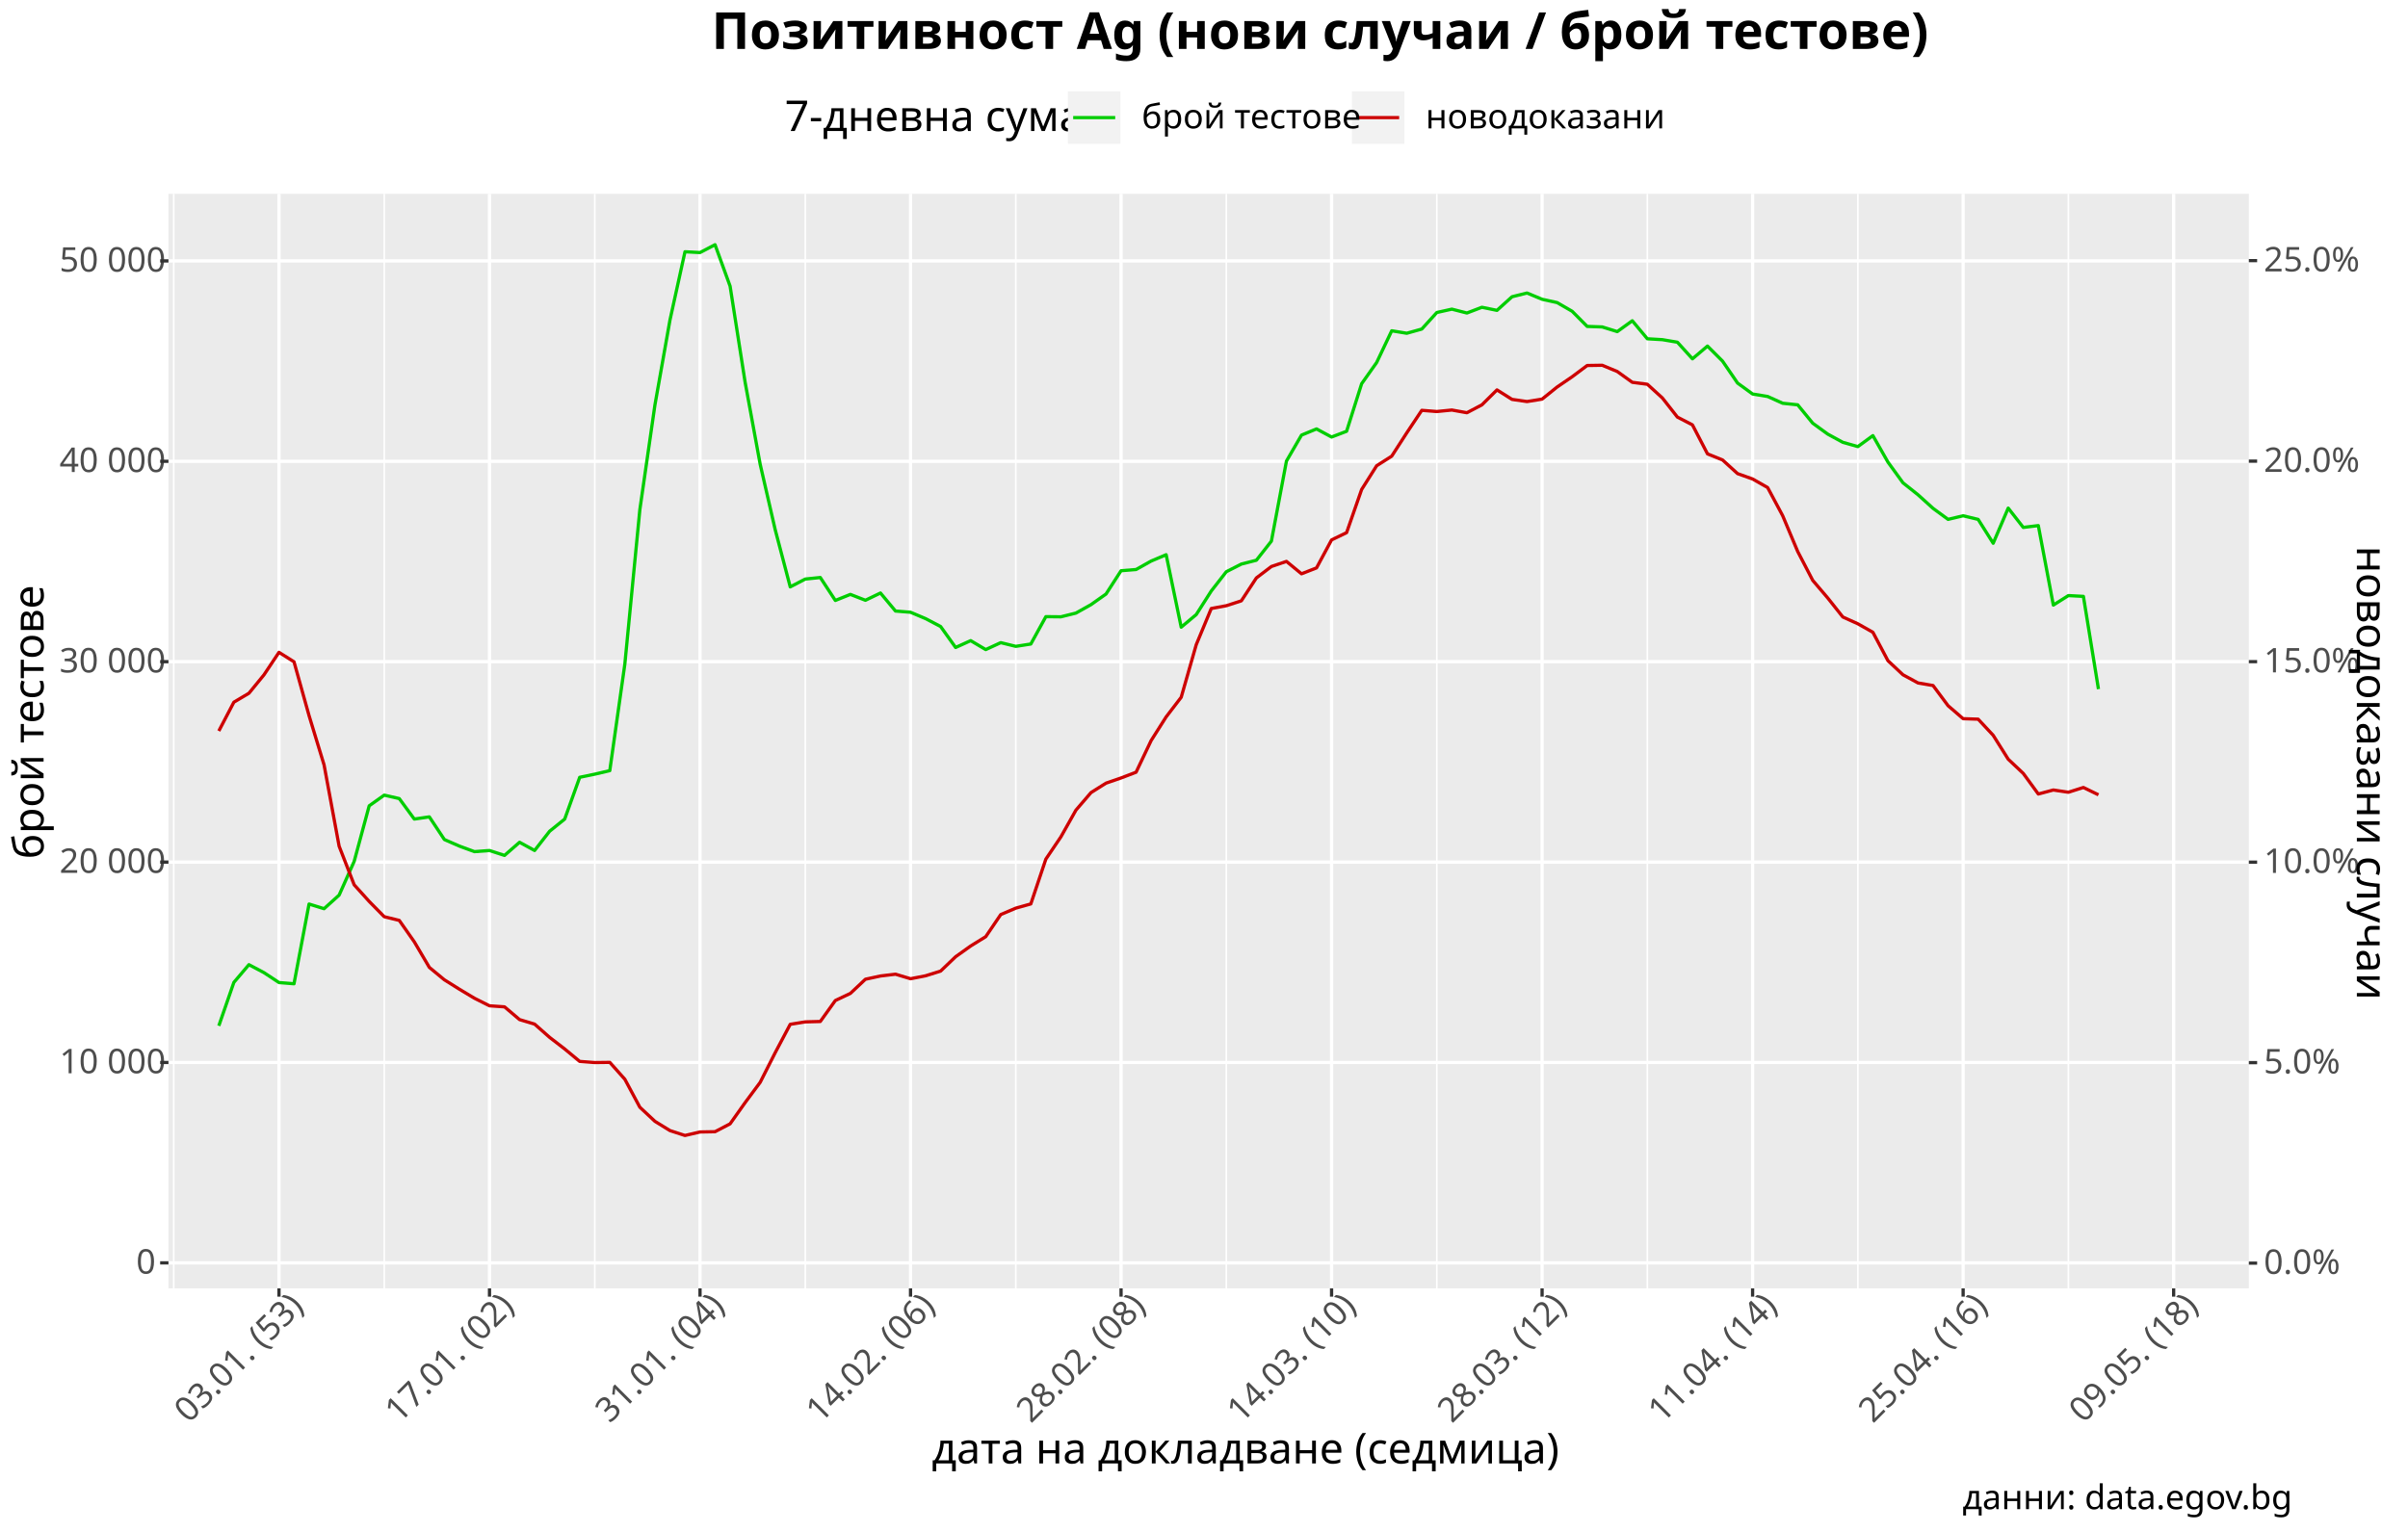
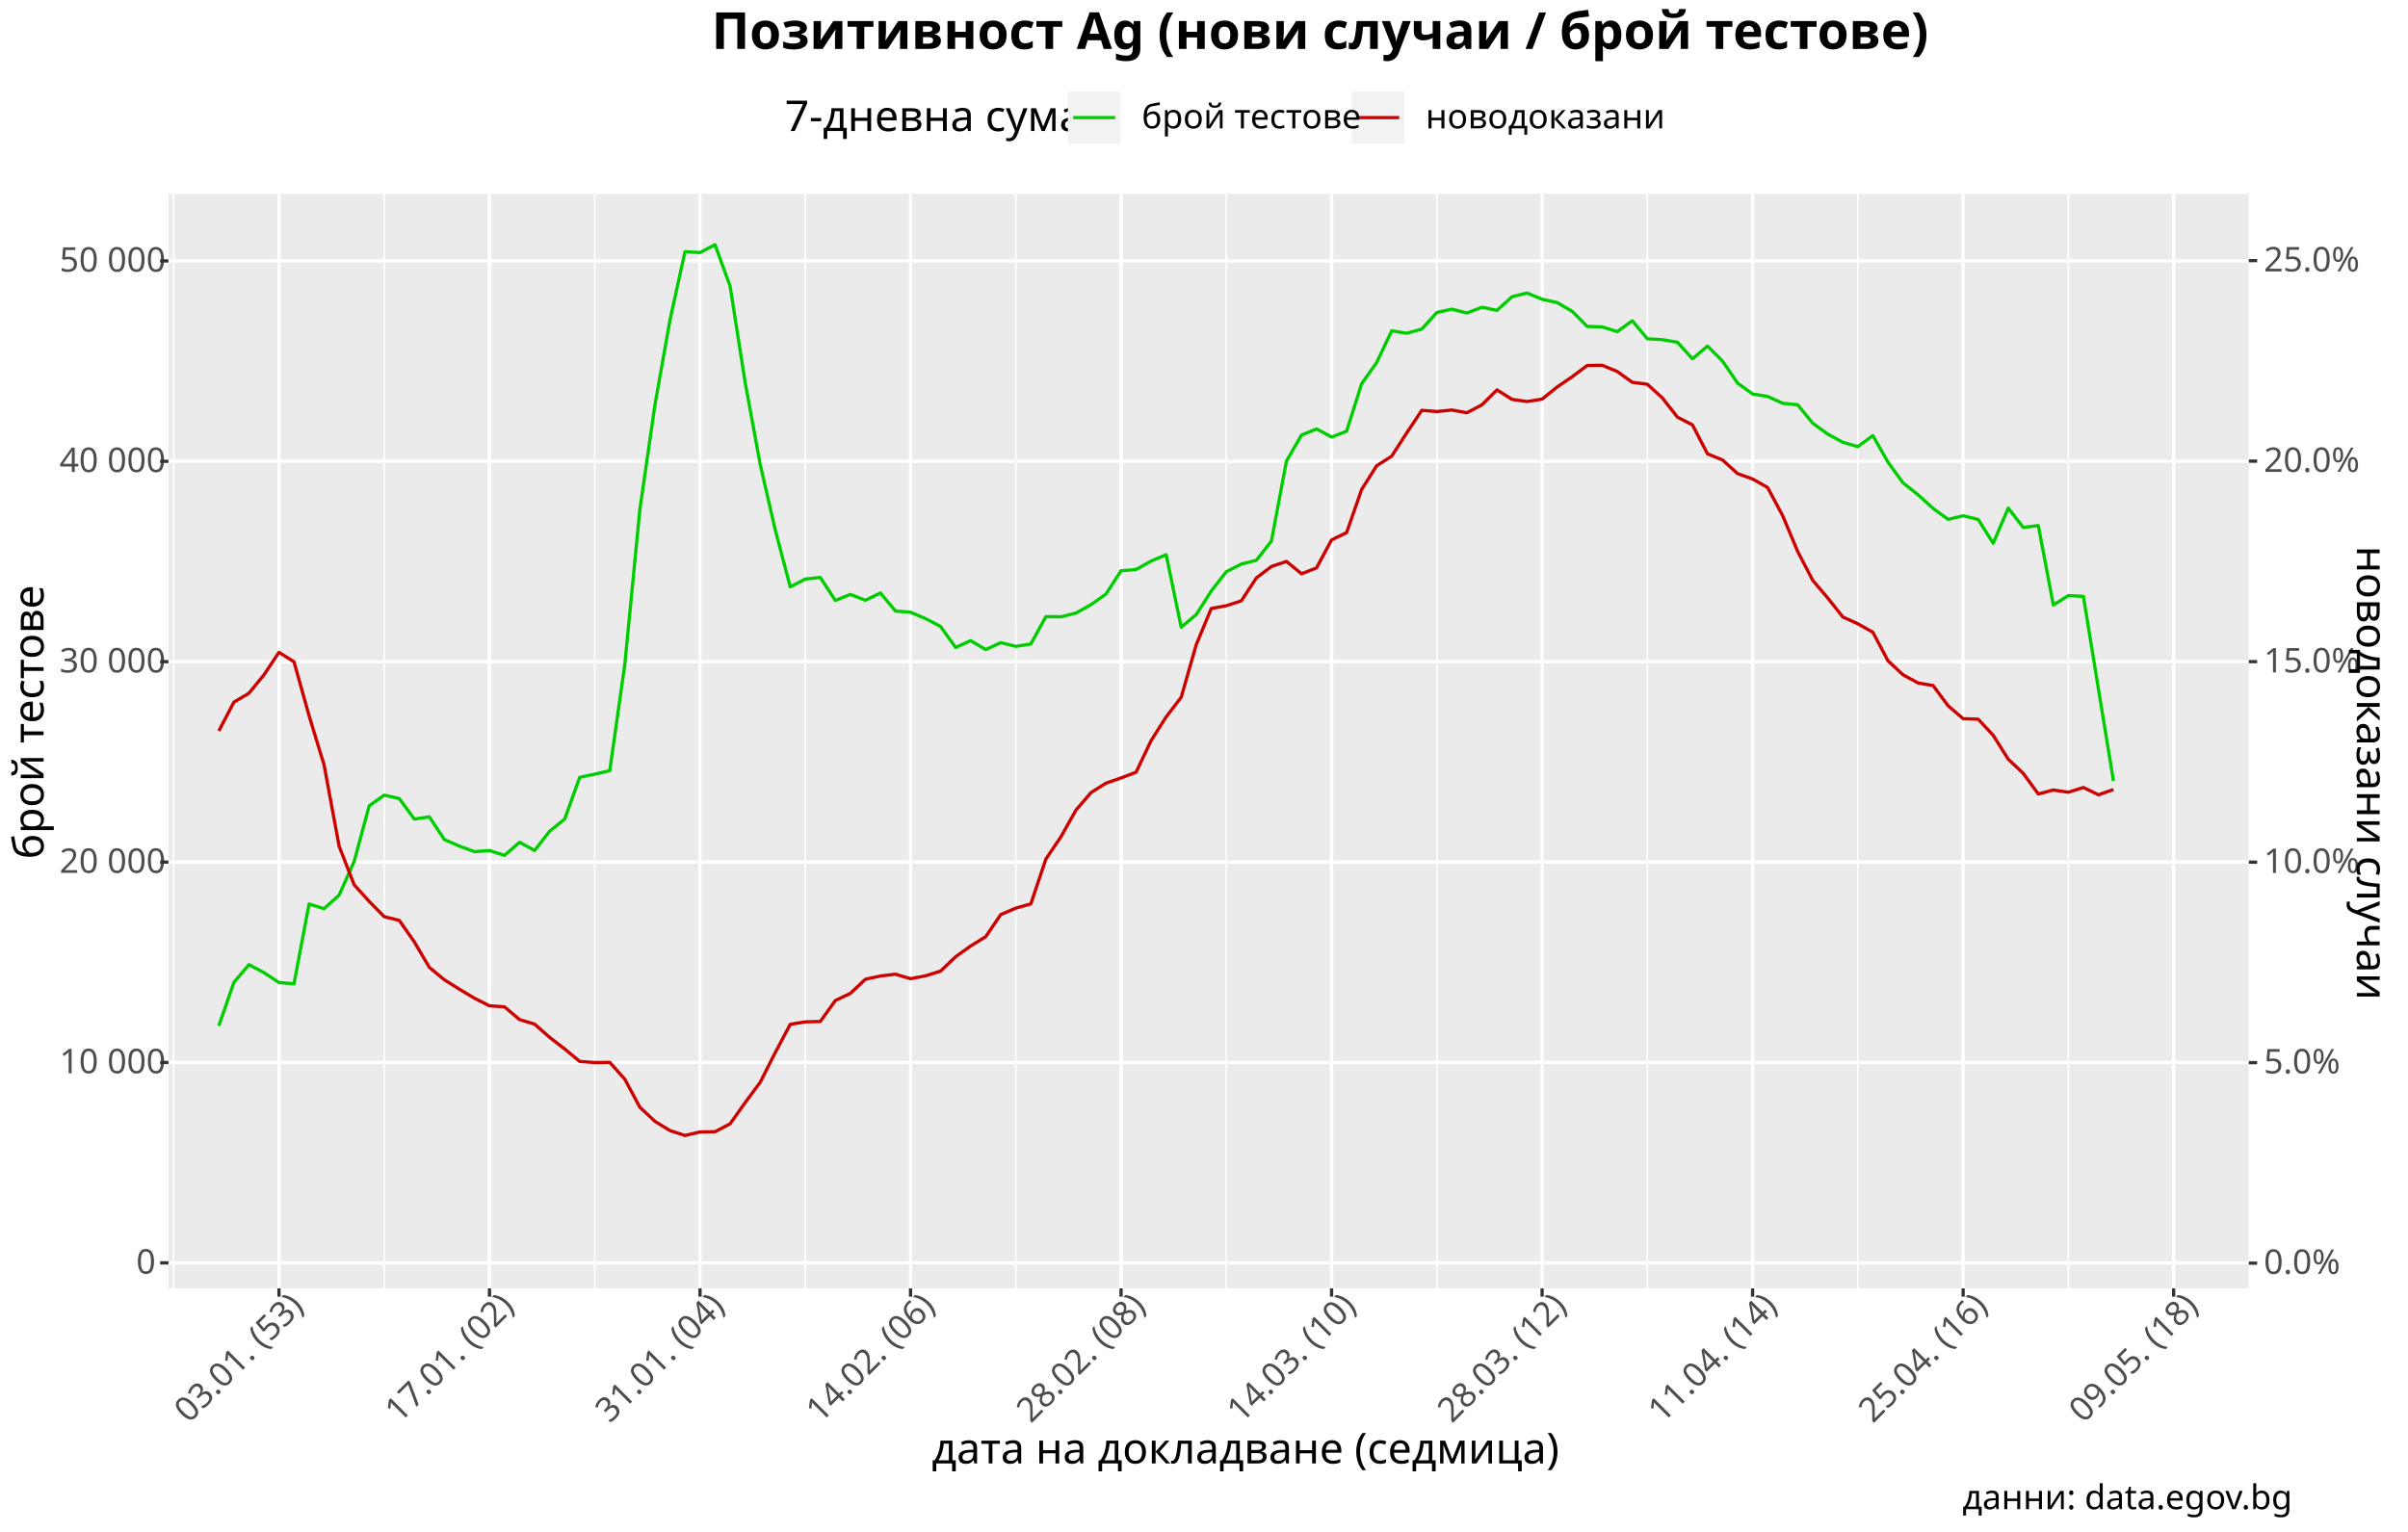
<svg xmlns="http://www.w3.org/2000/svg" viewBox="0 0 792.00 504.00">
  <defs>
    <style type="text/css">
    line, polyline, polygon, path, rect, circle {
      fill: none;
      stroke: #000000;
      stroke-linecap: round;
      stroke-linejoin: round;
      stroke-miterlimit: 10.00;
    }
  </style>
  </defs>
  <rect width="100%" height="100%" style="stroke: none; fill: #FFFFFF;" />
  <rect x="0.00" y="0.00" width="792.00" height="504.00" style="stroke-width: 1.07; stroke: #FFFFFF; fill: #FFFFFF;" />
  <defs>
    <clipPath id="cpNTUuNDF8NzM5LjY1fDQyMy44N3w2My43Nw==">
      <rect x="55.41" y="63.77" width="684.24" height="360.10" />
    </clipPath>
  </defs>
  <rect x="55.41" y="63.77" width="684.24" height="360.10" style="stroke-width: 1.07; stroke: none; fill: #EBEBEB;" clip-path="url(#cpNTUuNDF8NzM5LjY1fDQyMy44N3w2My43Nw==)" />
  <polyline points="57.14,423.87 57.14,63.77 " style="stroke-width: 0.53; stroke: #FFFFFF; stroke-linecap: butt;" clip-path="url(#cpNTUuNDF8NzM5LjY1fDQyMy44N3w2My43Nw==)" />
  <polyline points="126.38,423.87 126.38,63.77 " style="stroke-width: 0.53; stroke: #FFFFFF; stroke-linecap: butt;" clip-path="url(#cpNTUuNDF8NzM5LjY1fDQyMy44N3w2My43Nw==)" />
  <polyline points="195.62,423.87 195.62,63.77 " style="stroke-width: 0.53; stroke: #FFFFFF; stroke-linecap: butt;" clip-path="url(#cpNTUuNDF8NzM5LjY1fDQyMy44N3w2My43Nw==)" />
  <polyline points="264.86,423.87 264.86,63.77 " style="stroke-width: 0.53; stroke: #FFFFFF; stroke-linecap: butt;" clip-path="url(#cpNTUuNDF8NzM5LjY1fDQyMy44N3w2My43Nw==)" />
  <polyline points="334.10,423.87 334.10,63.77 " style="stroke-width: 0.53; stroke: #FFFFFF; stroke-linecap: butt;" clip-path="url(#cpNTUuNDF8NzM5LjY1fDQyMy44N3w2My43Nw==)" />
  <polyline points="403.34,423.87 403.34,63.77 " style="stroke-width: 0.53; stroke: #FFFFFF; stroke-linecap: butt;" clip-path="url(#cpNTUuNDF8NzM5LjY1fDQyMy44N3w2My43Nw==)" />
  <polyline points="472.58,423.87 472.58,63.77 " style="stroke-width: 0.53; stroke: #FFFFFF; stroke-linecap: butt;" clip-path="url(#cpNTUuNDF8NzM5LjY1fDQyMy44N3w2My43Nw==)" />
  <polyline points="541.82,423.87 541.82,63.77 " style="stroke-width: 0.53; stroke: #FFFFFF; stroke-linecap: butt;" clip-path="url(#cpNTUuNDF8NzM5LjY1fDQyMy44N3w2My43Nw==)" />
  <polyline points="611.06,423.87 611.06,63.77 " style="stroke-width: 0.53; stroke: #FFFFFF; stroke-linecap: butt;" clip-path="url(#cpNTUuNDF8NzM5LjY1fDQyMy44N3w2My43Nw==)" />
  <polyline points="680.30,423.87 680.30,63.77 " style="stroke-width: 0.53; stroke: #FFFFFF; stroke-linecap: butt;" clip-path="url(#cpNTUuNDF8NzM5LjY1fDQyMy44N3w2My43Nw==)" />
  <polyline points="55.41,415.49 739.65,415.49 " style="stroke-width: 1.07; stroke: #FFFFFF; stroke-linecap: butt;" clip-path="url(#cpNTUuNDF8NzM5LjY1fDQyMy44N3w2My43Nw==)" />
  <polyline points="55.41,349.56 739.65,349.56 " style="stroke-width: 1.07; stroke: #FFFFFF; stroke-linecap: butt;" clip-path="url(#cpNTUuNDF8NzM5LjY1fDQyMy44N3w2My43Nw==)" />
  <polyline points="55.41,283.63 739.65,283.63 " style="stroke-width: 1.07; stroke: #FFFFFF; stroke-linecap: butt;" clip-path="url(#cpNTUuNDF8NzM5LjY1fDQyMy44N3w2My43Nw==)" />
  <polyline points="55.41,217.70 739.65,217.70 " style="stroke-width: 1.07; stroke: #FFFFFF; stroke-linecap: butt;" clip-path="url(#cpNTUuNDF8NzM5LjY1fDQyMy44N3w2My43Nw==)" />
  <polyline points="55.41,151.77 739.65,151.77 " style="stroke-width: 1.07; stroke: #FFFFFF; stroke-linecap: butt;" clip-path="url(#cpNTUuNDF8NzM5LjY1fDQyMy44N3w2My43Nw==)" />
  <polyline points="55.41,85.84 739.65,85.84 " style="stroke-width: 1.07; stroke: #FFFFFF; stroke-linecap: butt;" clip-path="url(#cpNTUuNDF8NzM5LjY1fDQyMy44N3w2My43Nw==)" />
  <polyline points="91.76,423.87 91.76,63.77 " style="stroke-width: 1.07; stroke: #FFFFFF; stroke-linecap: butt;" clip-path="url(#cpNTUuNDF8NzM5LjY1fDQyMy44N3w2My43Nw==)" />
  <polyline points="161.00,423.87 161.00,63.77 " style="stroke-width: 1.07; stroke: #FFFFFF; stroke-linecap: butt;" clip-path="url(#cpNTUuNDF8NzM5LjY1fDQyMy44N3w2My43Nw==)" />
  <polyline points="230.24,423.87 230.24,63.77 " style="stroke-width: 1.07; stroke: #FFFFFF; stroke-linecap: butt;" clip-path="url(#cpNTUuNDF8NzM5LjY1fDQyMy44N3w2My43Nw==)" />
  <polyline points="299.48,423.87 299.48,63.77 " style="stroke-width: 1.07; stroke: #FFFFFF; stroke-linecap: butt;" clip-path="url(#cpNTUuNDF8NzM5LjY1fDQyMy44N3w2My43Nw==)" />
  <polyline points="368.72,423.87 368.72,63.77 " style="stroke-width: 1.07; stroke: #FFFFFF; stroke-linecap: butt;" clip-path="url(#cpNTUuNDF8NzM5LjY1fDQyMy44N3w2My43Nw==)" />
  <polyline points="437.96,423.87 437.96,63.77 " style="stroke-width: 1.07; stroke: #FFFFFF; stroke-linecap: butt;" clip-path="url(#cpNTUuNDF8NzM5LjY1fDQyMy44N3w2My43Nw==)" />
  <polyline points="507.20,423.87 507.20,63.77 " style="stroke-width: 1.07; stroke: #FFFFFF; stroke-linecap: butt;" clip-path="url(#cpNTUuNDF8NzM5LjY1fDQyMy44N3w2My43Nw==)" />
  <polyline points="576.44,423.87 576.44,63.77 " style="stroke-width: 1.07; stroke: #FFFFFF; stroke-linecap: butt;" clip-path="url(#cpNTUuNDF8NzM5LjY1fDQyMy44N3w2My43Nw==)" />
  <polyline points="645.68,423.87 645.68,63.77 " style="stroke-width: 1.07; stroke: #FFFFFF; stroke-linecap: butt;" clip-path="url(#cpNTUuNDF8NzM5LjY1fDQyMy44N3w2My43Nw==)" />
  <polyline points="714.92,423.87 714.92,63.77 " style="stroke-width: 1.07; stroke: #FFFFFF; stroke-linecap: butt;" clip-path="url(#cpNTUuNDF8NzM5LjY1fDQyMy44N3w2My43Nw==)" />
-   <polyline points="71.97,337.49 76.92,323.21 81.87,317.38 86.81,319.99 91.76,323.26 96.70,323.66 101.65,297.43 106.59,298.96 111.54,294.49 116.49,283.40 121.43,265.11 126.38,261.60 131.32,262.73 136.27,269.47 141.21,268.75 146.16,276.21 151.11,278.37 156.05,280.19 161.00,279.82 165.94,281.43 170.89,277.11 175.83,279.81 180.78,273.47 185.73,269.48 190.67,255.73 195.62,254.70 200.56,253.54 205.51,218.51 210.45,167.66 215.40,133.29 220.35,105.32 225.29,82.83 230.24,83.09 235.18,80.51 240.13,94.14 245.07,125.74 250.02,152.72 254.97,174.28 259.91,193.08 264.86,190.51 269.80,190.00 274.75,197.55 279.69,195.56 284.64,197.49 289.59,195.10 294.53,201.03 299.48,201.43 304.42,203.52 309.37,206.12 314.31,213.02 319.26,210.77 324.21,213.71 329.15,211.43 334.10,212.65 339.04,211.88 343.99,202.88 348.93,202.93 353.88,201.70 358.83,198.93 363.77,195.44 368.72,187.77 373.66,187.37 378.61,184.59 383.55,182.50 388.50,206.34 393.45,202.20 398.39,194.44 403.34,188.10 408.28,185.58 413.23,184.32 418.17,178.03 423.12,151.69 428.07,143.15 433.01,141.12 437.96,143.78 442.90,141.89 447.85,126.24 452.79,119.26 457.74,108.83 462.69,109.64 467.63,108.26 472.58,102.81 477.52,101.71 482.47,102.98 487.41,101.09 492.36,102.11 497.31,97.63 502.25,96.40 507.20,98.46 512.14,99.55 517.09,102.41 522.03,107.39 526.98,107.56 531.93,109.10 536.87,105.53 541.82,111.46 546.76,111.75 551.71,112.59 556.65,118.05 561.60,113.86 566.55,118.81 571.49,126.03 576.44,129.63 581.38,130.44 586.33,132.67 591.27,133.19 596.22,139.24 601.17,142.83 606.11,145.52 611.06,146.93 616.00,143.32 620.95,152.03 625.89,158.84 630.84,162.78 635.79,167.25 640.73,170.87 645.68,169.69 650.62,170.88 655.57,178.73 660.51,167.17 665.46,173.52 670.41,172.92 675.35,199.07 680.30,195.95 685.24,196.21 690.19,226.72 " style="stroke-width: 1.07; stroke: #00CD00; stroke-linecap: butt;" clip-path="url(#cpNTUuNDF8NzM5LjY1fDQyMy44N3w2My43Nw==)" />
-   <polyline points="71.97,240.49 76.92,231.02 81.87,228.08 86.81,222.04 91.76,214.62 96.70,217.73 101.65,235.44 106.59,251.66 111.54,278.40 116.49,291.10 121.43,296.57 126.38,301.60 131.32,302.81 136.27,309.87 141.21,318.27 146.16,322.36 151.11,325.46 156.05,328.42 161.00,330.91 165.94,331.25 170.89,335.45 175.83,336.93 180.78,341.30 185.73,345.11 190.67,349.21 195.62,349.58 200.56,349.52 205.51,355.07 210.45,364.28 215.40,368.91 220.35,371.96 225.29,373.57 230.24,372.42 235.18,372.33 240.13,369.74 245.07,362.77 250.02,356.10 254.97,346.33 259.91,337.00 264.86,336.20 269.80,336.07 274.75,329.17 279.69,326.83 284.64,322.17 289.59,321.10 294.53,320.51 299.48,322.00 304.42,321.04 309.37,319.49 314.31,314.76 319.26,311.23 324.21,308.17 329.15,300.89 334.10,298.78 339.04,297.39 343.99,282.64 348.93,275.33 353.88,266.53 358.83,260.77 363.77,257.66 368.72,255.95 373.66,254.06 378.61,243.65 383.55,235.86 388.50,229.40 393.45,212.10 398.39,200.20 403.34,199.28 408.28,197.68 413.23,190.14 418.17,186.38 423.12,184.70 428.07,188.78 433.01,186.84 437.96,177.63 442.90,175.24 447.85,161.04 452.79,153.23 457.74,150.08 462.69,142.41 467.63,135.00 472.58,135.39 477.52,134.90 482.47,135.79 487.41,133.19 492.36,128.28 497.31,131.40 502.25,132.11 507.20,131.31 512.14,127.33 517.09,123.95 522.03,120.25 526.98,120.17 531.93,122.23 536.87,125.78 541.82,126.42 546.76,130.93 551.71,137.23 556.65,139.78 561.60,149.32 566.55,151.32 571.49,155.82 576.44,157.59 581.38,160.40 586.33,169.67 591.27,181.44 596.22,190.95 601.17,196.76 606.11,202.99 611.06,205.23 616.00,208.02 620.95,217.37 625.89,222.00 630.84,224.69 635.79,225.54 640.73,232.18 645.68,236.45 650.62,236.61 655.57,241.92 660.51,249.78 665.46,254.45 670.41,261.23 675.35,259.91 680.30,260.65 685.24,259.08 690.19,261.49 " style="stroke-width: 1.07; stroke: #CD0000; stroke-linecap: butt;" clip-path="url(#cpNTUuNDF8NzM5LjY1fDQyMy44N3w2My43Nw==)" />
+   <polyline points="71.97,337.49 76.92,323.21 81.87,317.38 86.81,319.99 91.76,323.26 96.70,323.66 101.65,297.43 106.59,298.96 111.54,294.49 116.49,283.40 121.43,265.11 126.38,261.60 131.32,262.73 136.27,269.47 141.21,268.75 146.16,276.21 151.11,278.37 156.05,280.19 161.00,279.82 165.94,281.43 170.89,277.11 175.83,279.81 180.78,273.47 185.73,269.48 190.67,255.73 195.62,254.70 200.56,253.54 205.51,218.51 210.45,167.66 215.40,133.29 220.35,105.32 225.29,82.83 230.24,83.09 235.18,80.51 240.13,94.14 245.07,125.74 250.02,152.72 254.97,174.28 259.91,193.08 264.86,190.51 269.80,190.00 274.75,197.55 279.69,195.56 284.64,197.49 289.59,195.10 294.53,201.03 299.48,201.43 304.42,203.52 309.37,206.12 314.31,213.02 319.26,210.77 324.21,213.71 329.15,211.43 334.10,212.65 339.04,211.88 343.99,202.88 348.93,202.93 353.88,201.70 358.83,198.93 363.77,195.44 368.72,187.77 373.66,187.37 378.61,184.59 383.55,182.50 388.50,206.34 393.45,202.20 398.39,194.44 403.34,188.10 408.28,185.58 413.23,184.32 418.17,178.03 423.12,151.69 428.07,143.15 433.01,141.12 437.96,143.78 442.90,141.89 447.85,126.24 452.79,119.26 457.74,108.83 462.69,109.64 467.63,108.26 472.58,102.81 477.52,101.71 482.47,102.98 487.41,101.09 492.36,102.11 497.31,97.63 502.25,96.40 507.20,98.46 512.14,99.55 517.09,102.41 522.03,107.39 526.98,107.56 531.93,109.10 536.87,105.53 541.82,111.46 546.76,111.75 551.71,112.59 556.65,118.05 561.60,113.86 566.55,118.81 571.49,126.03 576.44,129.63 581.38,130.44 586.33,132.67 591.27,133.19 596.22,139.24 601.17,142.83 606.11,145.52 611.06,146.93 616.00,143.32 620.95,152.03 625.89,158.84 630.84,162.78 635.79,167.25 640.73,170.87 645.68,169.69 650.62,170.88 655.57,178.73 660.51,167.17 665.46,173.52 670.41,172.92 675.35,199.07 680.30,195.95 685.24,196.21 690.19,226.72 695.13,256.95 " style="stroke-width: 1.07; stroke: #00CD00; stroke-linecap: butt;" clip-path="url(#cpNTUuNDF8NzM5LjY1fDQyMy44N3w2My43Nw==)" />
+   <polyline points="71.97,240.49 76.92,231.02 81.87,228.08 86.81,222.04 91.76,214.62 96.70,217.73 101.65,235.44 106.59,251.66 111.54,278.40 116.49,291.10 121.43,296.57 126.38,301.60 131.32,302.81 136.27,309.87 141.21,318.27 146.16,322.36 151.11,325.46 156.05,328.42 161.00,330.91 165.94,331.25 170.89,335.45 175.83,336.93 180.78,341.30 185.73,345.11 190.67,349.21 195.62,349.58 200.56,349.52 205.51,355.07 210.45,364.28 215.40,368.91 220.35,371.96 225.29,373.57 230.24,372.42 235.18,372.33 240.13,369.74 245.07,362.77 250.02,356.10 254.97,346.33 259.91,337.00 264.86,336.20 269.80,336.07 274.75,329.17 279.69,326.83 284.64,322.17 289.59,321.10 294.53,320.51 299.48,322.00 304.42,321.04 309.37,319.49 314.31,314.76 319.26,311.23 324.21,308.17 329.15,300.89 334.10,298.78 339.04,297.39 343.99,282.64 348.93,275.33 353.88,266.53 358.83,260.77 363.77,257.66 368.72,255.95 373.66,254.06 378.61,243.65 383.55,235.86 388.50,229.40 393.45,212.10 398.39,200.20 403.34,199.28 408.28,197.68 413.23,190.14 418.17,186.38 423.12,184.70 428.07,188.78 433.01,186.84 437.96,177.63 442.90,175.24 447.85,161.04 452.79,153.23 457.74,150.08 462.69,142.41 467.63,135.00 472.58,135.39 477.52,134.90 482.47,135.79 487.41,133.19 492.36,128.28 497.31,131.40 502.25,132.11 507.20,131.31 512.14,127.33 517.09,123.95 522.03,120.25 526.98,120.17 531.93,122.23 536.87,125.78 541.82,126.42 546.76,130.93 551.71,137.23 556.65,139.78 561.60,149.32 566.55,151.32 571.49,155.82 576.44,157.59 581.38,160.40 586.33,169.67 591.27,181.44 596.22,190.95 601.17,196.76 606.11,202.99 611.06,205.23 616.00,208.02 620.95,217.37 625.89,222.00 630.84,224.69 635.79,225.54 640.73,232.18 645.68,236.45 650.62,236.61 655.57,241.92 660.51,249.78 665.46,254.45 670.41,261.23 675.35,259.91 680.30,260.65 685.24,259.08 690.19,261.49 695.13,259.76 " style="stroke-width: 1.07; stroke: #CD0000; stroke-linecap: butt;" clip-path="url(#cpNTUuNDF8NzM5LjY1fDQyMy44N3w2My43Nw==)" />
  <defs>
    <clipPath id="cpMC4wMHw3OTIuMDB8NTA0LjAwfDAuMDA=">
      <rect x="0.00" y="0.00" width="792.00" height="504.00" />
    </clipPath>
  </defs>
  <g clip-path="url(#cpMC4wMHw3OTIuMDB8NTA0LjAwfDAuMDA=)">
    <text x="44.80" y="419.03" style="font-size: 11.20px; fill: #4D4D4D; font-family: Calibri;" textLength="5.68px" lengthAdjust="spacingAndGlyphs">0</text>
  </g>
  <g clip-path="url(#cpMC4wMHw3OTIuMDB8NTA0LjAwfDAuMDA=)">
    <text x="19.56" y="353.10" style="font-size: 11.20px; fill: #4D4D4D; font-family: Calibri;" textLength="30.91px" lengthAdjust="spacingAndGlyphs">10 000</text>
  </g>
  <g clip-path="url(#cpMC4wMHw3OTIuMDB8NTA0LjAwfDAuMDA=)">
    <text x="19.56" y="287.17" style="font-size: 11.20px; fill: #4D4D4D; font-family: Calibri;" textLength="30.91px" lengthAdjust="spacingAndGlyphs">20 000</text>
  </g>
  <g clip-path="url(#cpMC4wMHw3OTIuMDB8NTA0LjAwfDAuMDA=)">
    <text x="19.56" y="221.24" style="font-size: 11.20px; fill: #4D4D4D; font-family: Calibri;" textLength="30.91px" lengthAdjust="spacingAndGlyphs">30 000</text>
  </g>
  <g clip-path="url(#cpMC4wMHw3OTIuMDB8NTA0LjAwfDAuMDA=)">
    <text x="19.56" y="155.30" style="font-size: 11.20px; fill: #4D4D4D; font-family: Calibri;" textLength="30.91px" lengthAdjust="spacingAndGlyphs">40 000</text>
  </g>
  <g clip-path="url(#cpMC4wMHw3OTIuMDB8NTA0LjAwfDAuMDA=)">
    <text x="19.56" y="89.37" style="font-size: 11.20px; fill: #4D4D4D; font-family: Calibri;" textLength="30.91px" lengthAdjust="spacingAndGlyphs">50 000</text>
  </g>
  <polyline points="52.67,415.49 55.41,415.49 " style="stroke-width: 1.07; stroke: #333333; stroke-linecap: butt;" clip-path="url(#cpMC4wMHw3OTIuMDB8NTA0LjAwfDAuMDA=)" />
  <polyline points="52.67,349.56 55.41,349.56 " style="stroke-width: 1.07; stroke: #333333; stroke-linecap: butt;" clip-path="url(#cpMC4wMHw3OTIuMDB8NTA0LjAwfDAuMDA=)" />
  <polyline points="52.67,283.63 55.41,283.63 " style="stroke-width: 1.07; stroke: #333333; stroke-linecap: butt;" clip-path="url(#cpMC4wMHw3OTIuMDB8NTA0LjAwfDAuMDA=)" />
  <polyline points="52.67,217.70 55.41,217.70 " style="stroke-width: 1.07; stroke: #333333; stroke-linecap: butt;" clip-path="url(#cpMC4wMHw3OTIuMDB8NTA0LjAwfDAuMDA=)" />
  <polyline points="52.67,151.77 55.41,151.77 " style="stroke-width: 1.07; stroke: #333333; stroke-linecap: butt;" clip-path="url(#cpMC4wMHw3OTIuMDB8NTA0LjAwfDAuMDA=)" />
  <polyline points="52.67,85.84 55.41,85.84 " style="stroke-width: 1.07; stroke: #333333; stroke-linecap: butt;" clip-path="url(#cpMC4wMHw3OTIuMDB8NTA0LjAwfDAuMDA=)" />
  <polyline points="739.65,415.58 742.38,415.58 " style="stroke-width: 1.07; stroke: #333333; stroke-linecap: butt;" clip-path="url(#cpMC4wMHw3OTIuMDB8NTA0LjAwfDAuMDA=)" />
  <polyline points="739.65,349.61 742.38,349.61 " style="stroke-width: 1.07; stroke: #333333; stroke-linecap: butt;" clip-path="url(#cpMC4wMHw3OTIuMDB8NTA0LjAwfDAuMDA=)" />
  <polyline points="739.65,283.65 742.38,283.65 " style="stroke-width: 1.07; stroke: #333333; stroke-linecap: butt;" clip-path="url(#cpMC4wMHw3OTIuMDB8NTA0LjAwfDAuMDA=)" />
  <polyline points="739.65,217.68 742.38,217.68 " style="stroke-width: 1.07; stroke: #333333; stroke-linecap: butt;" clip-path="url(#cpMC4wMHw3OTIuMDB8NTA0LjAwfDAuMDA=)" />
  <polyline points="739.65,151.72 742.38,151.72 " style="stroke-width: 1.07; stroke: #333333; stroke-linecap: butt;" clip-path="url(#cpMC4wMHw3OTIuMDB8NTA0LjAwfDAuMDA=)" />
  <polyline points="739.65,85.75 742.38,85.75 " style="stroke-width: 1.07; stroke: #333333; stroke-linecap: butt;" clip-path="url(#cpMC4wMHw3OTIuMDB8NTA0LjAwfDAuMDA=)" />
  <g clip-path="url(#cpMC4wMHw3OTIuMDB8NTA0LjAwfDAuMDA=)">
    <text x="744.58" y="419.11" style="font-size: 11.20px; fill: #4D4D4D; font-family: Calibri;" textLength="22.19px" lengthAdjust="spacingAndGlyphs">0.0%</text>
  </g>
  <g clip-path="url(#cpMC4wMHw3OTIuMDB8NTA0LjAwfDAuMDA=)">
    <text x="744.58" y="353.15" style="font-size: 11.20px; fill: #4D4D4D; font-family: Calibri;" textLength="22.19px" lengthAdjust="spacingAndGlyphs">5.0%</text>
  </g>
  <g clip-path="url(#cpMC4wMHw3OTIuMDB8NTA0LjAwfDAuMDA=)">
    <text x="744.58" y="287.18" style="font-size: 11.20px; fill: #4D4D4D; font-family: Calibri;" textLength="27.86px" lengthAdjust="spacingAndGlyphs">10.0%</text>
  </g>
  <g clip-path="url(#cpMC4wMHw3OTIuMDB8NTA0LjAwfDAuMDA=)">
    <text x="744.58" y="221.22" style="font-size: 11.20px; fill: #4D4D4D; font-family: Calibri;" textLength="27.86px" lengthAdjust="spacingAndGlyphs">15.0%</text>
  </g>
  <g clip-path="url(#cpMC4wMHw3OTIuMDB8NTA0LjAwfDAuMDA=)">
    <text x="744.58" y="155.26" style="font-size: 11.20px; fill: #4D4D4D; font-family: Calibri;" textLength="27.86px" lengthAdjust="spacingAndGlyphs">20.0%</text>
  </g>
  <g clip-path="url(#cpMC4wMHw3OTIuMDB8NTA0LjAwfDAuMDA=)">
    <text x="744.58" y="89.29" style="font-size: 11.20px; fill: #4D4D4D; font-family: Calibri;" textLength="27.86px" lengthAdjust="spacingAndGlyphs">25.0%</text>
  </g>
  <polyline points="91.76,426.61 91.76,423.87 " style="stroke-width: 1.07; stroke: #333333; stroke-linecap: butt;" clip-path="url(#cpMC4wMHw3OTIuMDB8NTA0LjAwfDAuMDA=)" />
  <polyline points="161.00,426.61 161.00,423.87 " style="stroke-width: 1.07; stroke: #333333; stroke-linecap: butt;" clip-path="url(#cpMC4wMHw3OTIuMDB8NTA0LjAwfDAuMDA=)" />
  <polyline points="230.24,426.61 230.24,423.87 " style="stroke-width: 1.07; stroke: #333333; stroke-linecap: butt;" clip-path="url(#cpMC4wMHw3OTIuMDB8NTA0LjAwfDAuMDA=)" />
  <polyline points="299.48,426.61 299.48,423.87 " style="stroke-width: 1.07; stroke: #333333; stroke-linecap: butt;" clip-path="url(#cpMC4wMHw3OTIuMDB8NTA0LjAwfDAuMDA=)" />
  <polyline points="368.72,426.61 368.72,423.87 " style="stroke-width: 1.07; stroke: #333333; stroke-linecap: butt;" clip-path="url(#cpMC4wMHw3OTIuMDB8NTA0LjAwfDAuMDA=)" />
  <polyline points="437.96,426.61 437.96,423.87 " style="stroke-width: 1.07; stroke: #333333; stroke-linecap: butt;" clip-path="url(#cpMC4wMHw3OTIuMDB8NTA0LjAwfDAuMDA=)" />
  <polyline points="507.20,426.61 507.20,423.87 " style="stroke-width: 1.07; stroke: #333333; stroke-linecap: butt;" clip-path="url(#cpMC4wMHw3OTIuMDB8NTA0LjAwfDAuMDA=)" />
  <polyline points="576.44,426.61 576.44,423.87 " style="stroke-width: 1.07; stroke: #333333; stroke-linecap: butt;" clip-path="url(#cpMC4wMHw3OTIuMDB8NTA0LjAwfDAuMDA=)" />
  <polyline points="645.68,426.61 645.68,423.87 " style="stroke-width: 1.07; stroke: #333333; stroke-linecap: butt;" clip-path="url(#cpMC4wMHw3OTIuMDB8NTA0LjAwfDAuMDA=)" />
  <polyline points="714.92,426.61 714.92,423.87 " style="stroke-width: 1.07; stroke: #333333; stroke-linecap: butt;" clip-path="url(#cpMC4wMHw3OTIuMDB8NTA0LjAwfDAuMDA=)" />
  <g clip-path="url(#cpMC4wMHw3OTIuMDB8NTA0LjAwfDAuMDA=)">
    <text transform="translate(62.09,468.48) rotate(-45)" style="font-size: 11.20px; fill: #4D4D4D; font-family: Calibri;" textLength="49.04px" lengthAdjust="spacingAndGlyphs">03.01. (53)</text>
  </g>
  <g clip-path="url(#cpMC4wMHw3OTIuMDB8NTA0LjAwfDAuMDA=)">
    <text transform="translate(131.33,468.48) rotate(-45)" style="font-size: 11.20px; fill: #4D4D4D; font-family: Calibri;" textLength="49.04px" lengthAdjust="spacingAndGlyphs">17.01. (02)</text>
  </g>
  <g clip-path="url(#cpMC4wMHw3OTIuMDB8NTA0LjAwfDAuMDA=)">
    <text transform="translate(200.57,468.48) rotate(-45)" style="font-size: 11.20px; fill: #4D4D4D; font-family: Calibri;" textLength="49.04px" lengthAdjust="spacingAndGlyphs">31.01. (04)</text>
  </g>
  <g clip-path="url(#cpMC4wMHw3OTIuMDB8NTA0LjAwfDAuMDA=)">
    <text transform="translate(269.81,468.48) rotate(-45)" style="font-size: 11.20px; fill: #4D4D4D; font-family: Calibri;" textLength="49.04px" lengthAdjust="spacingAndGlyphs">14.02. (06)</text>
  </g>
  <g clip-path="url(#cpMC4wMHw3OTIuMDB8NTA0LjAwfDAuMDA=)">
    <text transform="translate(339.05,468.48) rotate(-45)" style="font-size: 11.20px; fill: #4D4D4D; font-family: Calibri;" textLength="49.04px" lengthAdjust="spacingAndGlyphs">28.02. (08)</text>
  </g>
  <g clip-path="url(#cpMC4wMHw3OTIuMDB8NTA0LjAwfDAuMDA=)">
    <text transform="translate(408.29,468.48) rotate(-45)" style="font-size: 11.20px; fill: #4D4D4D; font-family: Calibri;" textLength="49.04px" lengthAdjust="spacingAndGlyphs">14.03. (10)</text>
  </g>
  <g clip-path="url(#cpMC4wMHw3OTIuMDB8NTA0LjAwfDAuMDA=)">
    <text transform="translate(477.53,468.48) rotate(-45)" style="font-size: 11.20px; fill: #4D4D4D; font-family: Calibri;" textLength="49.04px" lengthAdjust="spacingAndGlyphs">28.03. (12)</text>
  </g>
  <g clip-path="url(#cpMC4wMHw3OTIuMDB8NTA0LjAwfDAuMDA=)">
    <text transform="translate(546.77,468.48) rotate(-45)" style="font-size: 11.20px; fill: #4D4D4D; font-family: Calibri;" textLength="49.04px" lengthAdjust="spacingAndGlyphs">11.04. (14)</text>
  </g>
  <g clip-path="url(#cpMC4wMHw3OTIuMDB8NTA0LjAwfDAuMDA=)">
    <text transform="translate(616.01,468.48) rotate(-45)" style="font-size: 11.20px; fill: #4D4D4D; font-family: Calibri;" textLength="49.04px" lengthAdjust="spacingAndGlyphs">25.04. (16)</text>
  </g>
  <g clip-path="url(#cpMC4wMHw3OTIuMDB8NTA0LjAwfDAuMDA=)">
    <text transform="translate(685.25,468.48) rotate(-45)" style="font-size: 11.20px; fill: #4D4D4D; font-family: Calibri;" textLength="49.04px" lengthAdjust="spacingAndGlyphs">09.05. (18)</text>
  </g>
  <g clip-path="url(#cpMC4wMHw3OTIuMDB8NTA0LjAwfDAuMDA=)">
    <text x="306.50" y="481.47" style="font-size: 14.00px; font-family: Calibri;" textLength="182.06px" lengthAdjust="spacingAndGlyphs">дата на докладване (седмица)</text>
  </g>
  <g clip-path="url(#cpMC4wMHw3OTIuMDB8NTA0LjAwfDAuMDA=)">
    <text transform="translate(14.33,282.67) rotate(-90)" style="font-size: 14.00px; font-family: Calibri;" textLength="77.71px" lengthAdjust="spacingAndGlyphs">брой тестове</text>
  </g>
  <g clip-path="url(#cpMC4wMHw3OTIuMDB8NTA0LjAwfDAuMDA=)">
    <text transform="translate(775.18,179.60) rotate(90)" style="font-size: 14.00px; font-family: Calibri;" textLength="128.43px" lengthAdjust="spacingAndGlyphs">новодоказани случаи</text>
  </g>
  <rect x="252.65" y="24.57" width="289.75" height="28.24" style="stroke-width: 1.07; stroke: none; fill: #FFFFFF;" clip-path="url(#cpMC4wMHw3OTIuMDB8NTA0LjAwfDAuMDA=)" />
  <g clip-path="url(#cpMC4wMHw3OTIuMDB8NTA0LjAwfDAuMDA=)">
    <text x="258.13" y="43.11" style="font-size: 14.00px; font-family: Calibri;" textLength="86.14px" lengthAdjust="spacingAndGlyphs">7-дневна сума</text>
  </g>
  <rect x="351.24" y="30.05" width="17.28" height="17.28" style="stroke-width: 1.07; stroke: none; fill: #F2F2F2;" clip-path="url(#cpMC4wMHw3OTIuMDB8NTA0LjAwfDAuMDA=)" />
  <line x1="352.97" y1="38.69" x2="366.80" y2="38.69" style="stroke-width: 1.07; stroke: #00CD00; stroke-linecap: butt;" clip-path="url(#cpMC4wMHw3OTIuMDB8NTA0LjAwfDAuMDA=)" />
  <rect x="444.64" y="30.05" width="17.28" height="17.28" style="stroke-width: 1.07; stroke: none; fill: #F2F2F2;" clip-path="url(#cpMC4wMHw3OTIuMDB8NTA0LjAwfDAuMDA=)" />
  <line x1="446.37" y1="38.69" x2="460.19" y2="38.69" style="stroke-width: 1.07; stroke: #CD0000; stroke-linecap: butt;" clip-path="url(#cpMC4wMHw3OTIuMDB8NTA0LjAwfDAuMDA=)" />
  <g clip-path="url(#cpMC4wMHw3OTIuMDB8NTA0LjAwfDAuMDA=)">
    <text x="375.50" y="42.23" style="font-size: 11.20px; font-family: Calibri;" textLength="62.17px" lengthAdjust="spacingAndGlyphs">брой тестове</text>
  </g>
  <g clip-path="url(#cpMC4wMHw3OTIuMDB8NTA0LjAwfDAuMDA=)">
    <text x="468.89" y="42.23" style="font-size: 11.20px; font-family: Calibri;" textLength="68.03px" lengthAdjust="spacingAndGlyphs">новодоказани</text>
  </g>
  <g clip-path="url(#cpMC4wMHw3OTIuMDB8NTA0LjAwfDAuMDA=)">
    <text x="234.04" y="16.09" style="font-size: 16.80px; font-weight: bold; font-family: Calibri;" textLength="326.98px" lengthAdjust="spacingAndGlyphs">Позитивност Ag (нови случаи / брой тестове)</text>
  </g>
  <g clip-path="url(#cpMC4wMHw3OTIuMDB8NTA0LjAwfDAuMDA=)">
    <text x="645.48" y="496.52" style="font-size: 11.20px; font-family: Calibri;" textLength="94.16px" lengthAdjust="spacingAndGlyphs">данни: data.egov.bg</text>
  </g>
</svg>
